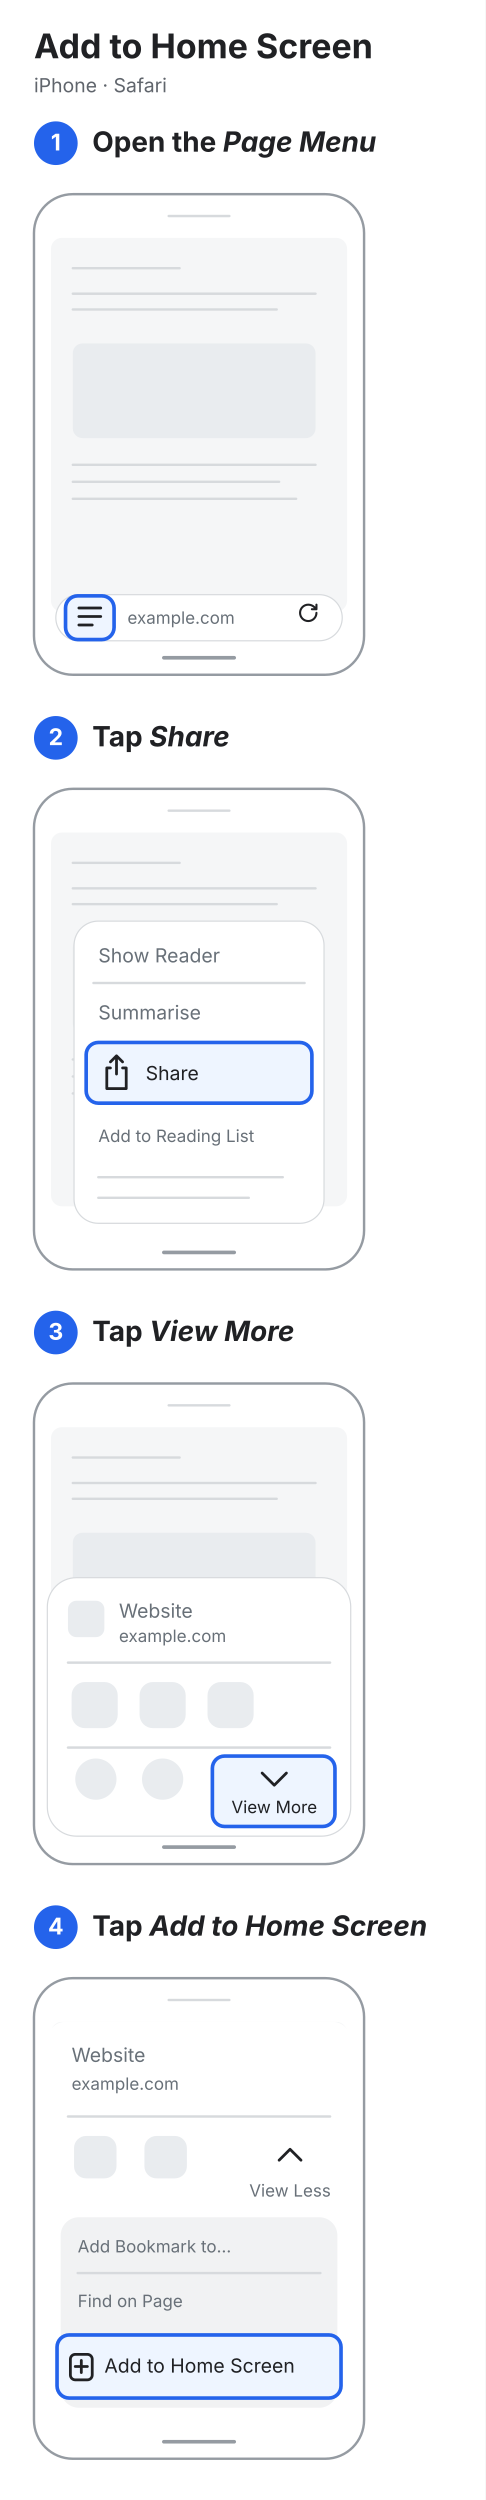
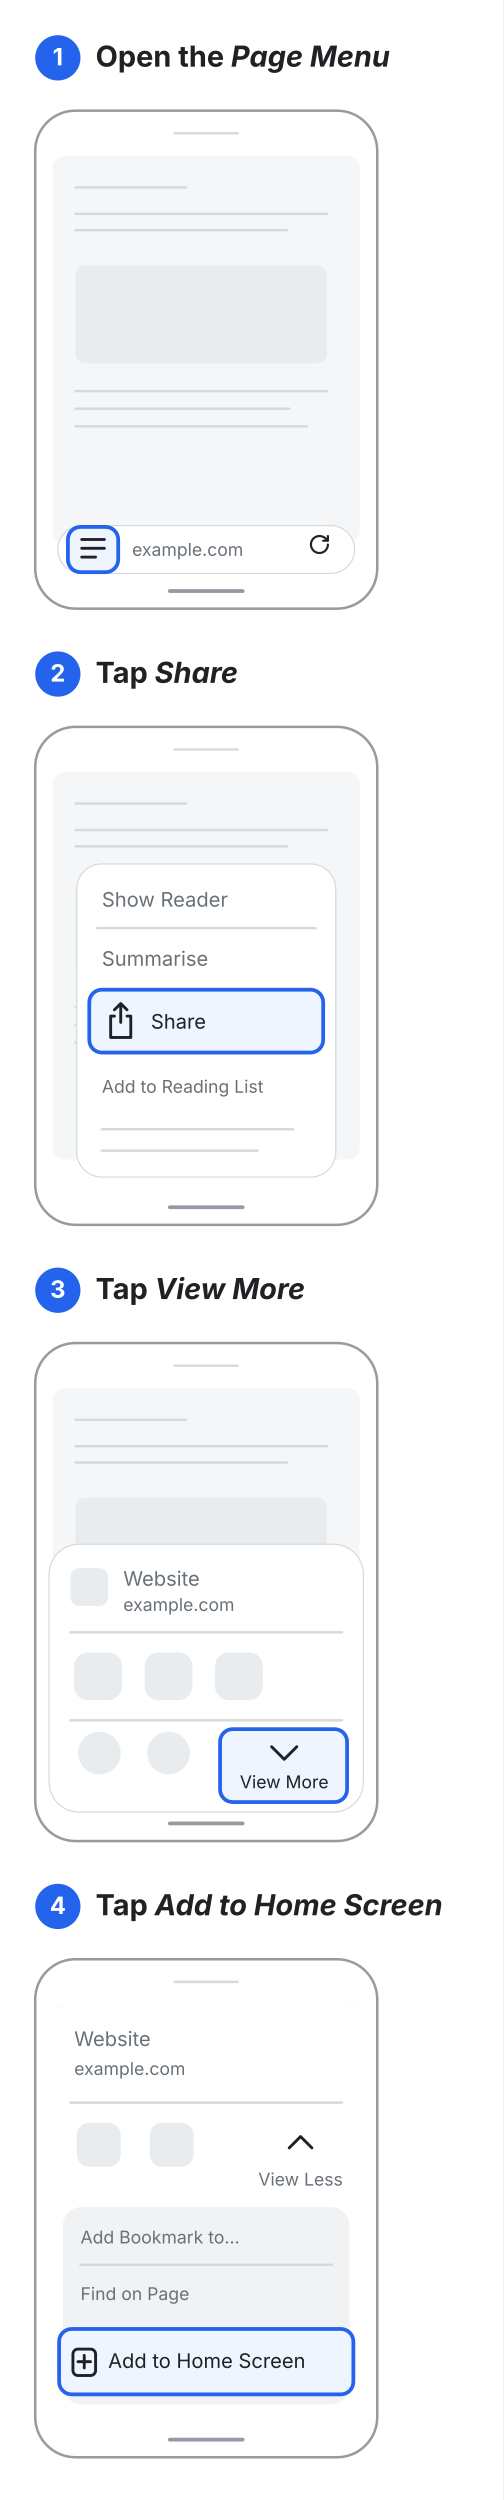
- <svg xmlns="http://www.w3.org/2000/svg" width="400" height="2060" viewBox="0 0 400 2060" role="img" aria-labelledby="title description">
+ <svg xmlns="http://www.w3.org/2000/svg" width="400" height="1988" viewBox="0 72 400 1988" role="img" aria-labelledby="title description">
  <style>
    text { font-family: -apple-system, BlinkMacSystemFont, 'Segoe UI', sans-serif; fill: #202124; }
    .heading { font-size: 28px; font-weight: 650; }
    .subtitle { font-size: 16px; fill: #60656c; }
    .step-title { font-size: 23px; font-weight: 650; }
    .instruction { font-size: 17px; fill: #60656c; }
    .label { font-size: 16px; }
    .small { font-size: 14px; }
    .icon { fill: none; stroke: #202124; stroke-width: 2.3; stroke-linecap: round; stroke-linejoin: round; }
    .line { fill: none; stroke: #d7dadd; stroke-width: 2; stroke-linecap: round; }
    .target { fill: #eef5ff; stroke: #2463eb; stroke-width: 3; }
  </style>
  <defs>
    <g id="phone">
      <rect x="72" y="90" width="272" height="396" rx="32" fill="#fff" stroke="#959ba2" stroke-width="2" />
      <path d="M183 108h50" class="line" />
      <rect x="86" y="126" width="244" height="308" rx="9" fill="#f5f6f7" />
      <path d="M104 151h88 M104 172h200 M104 185h168" class="line" />
      <rect x="104" y="213" width="200" height="78" rx="8" fill="#e9ecef" />
      <path d="M104 313h200 M104 327h170 M104 341h184" class="line" />
      <path d="M179 472h58" stroke="#959ba2" stroke-width="3" stroke-linecap="round" />
    </g>
    <g id="share-icon" class="icon">
      <path d="M10 17V2 M5 7l5-5 5 5 M5 12H2v17h16V12h-3" />
    </g>
  </defs>
  <rect width="400" height="2060" fill="white" />
-   <text x="28" y="48" class="heading">Add to Home Screen</text>
-   <text x="28" y="76" class="subtitle">iPhone · Safari</text>
  <g id="step-1" transform="translate(28 100)" role="group" aria-labelledby="step-1-title">
    <circle cx="18" cy="18" r="18" fill="#2463eb" />
    <text x="18" y="24" text-anchor="middle" style="font-size:19px;font-weight:650;fill:white">1</text>
    <text id="step-1-title" x="48" y="25" class="step-title">Open the <tspan font-style="italic">Page Menu</tspan>
    </text>
    <g transform="translate(-72 -30)">
      <use href="#phone" />
      <rect x="90" y="420" width="236" height="38" rx="19" fill="white" stroke="#d7dadd" />
      <rect x="98" y="421" width="40" height="36" rx="10" class="target" />
      <path d="M109 431h18 M109 438h18 M109 445h11" class="icon" />
      <text x="149" y="444" class="small" style="fill:#687078" data-pwa-domain="true" data-domain-width="125">example.com</text>
      <g transform="translate(289 426) scale(.75)" class="icon">
        <path d="M21 12a9 9 0 1 1-9-9c2.52 0 4.93 1 6.74 2.74L21 8 M21 3v5h-5" />
      </g>
    </g>
  </g>
  <g id="step-2" transform="translate(28 590)" role="group" aria-labelledby="step-2-title">
    <circle cx="18" cy="18" r="18" fill="#2463eb" />
    <text x="18" y="24" text-anchor="middle" style="font-size:19px;font-weight:650;fill:white">2</text>
    <text id="step-2-title" x="48" y="25" class="step-title">Tap <tspan font-style="italic">Share</tspan>
    </text>
    <g transform="translate(-72 -30)">
      <use href="#phone" />
      <rect x="105" y="199" width="206" height="249" rx="20" fill="white" stroke="#d7dadd" />
      <text x="125" y="233" class="label" style="fill:#687078">Show Reader</text>
      <path d="M121 250h174" class="line" />
      <text x="125" y="280" class="label" style="fill:#687078">Summarise</text>
      <rect x="115" y="299" width="186" height="50" rx="10" class="target" />
      <use href="#share-icon" x="130" y="308" />
      <text x="164" y="330" class="label">Share</text>
      <text x="125" y="381" class="small" style="fill:#687078">Add to Reading List</text>
      <path d="M125 410h152 M125 427h124" class="line" />
    </g>
  </g>
  <g id="step-3" transform="translate(28 1080)" role="group" aria-labelledby="step-3-title">
    <circle cx="18" cy="18" r="18" fill="#2463eb" />
    <text x="18" y="24" text-anchor="middle" style="font-size:19px;font-weight:650;fill:white">3</text>
    <text id="step-3-title" x="48" y="25" class="step-title">Tap <tspan font-style="italic">View More</tspan>
    </text>
    <g transform="translate(-72 -30)">
      <use href="#phone" />
      <rect x="83" y="250" width="250" height="213" rx="24" fill="white" stroke="#d7dadd" />
      <rect x="100" y="269" width="30" height="30" rx="7" fill="#e9ecef" />
      <text x="142" y="283" class="label" style="fill:#687078">Website</text>
      <text x="142" y="303" class="small" fill="#60656c" style="fill:#687078" data-pwa-domain="true" data-domain-width="170">example.com</text>
      <path d="M100 320h216" class="line" />
      <rect x="103" y="336" width="38" height="38" rx="11" fill="#e9ecef" />
      <rect x="159" y="336" width="38" height="38" rx="11" fill="#e9ecef" />
      <rect x="215" y="336" width="38" height="38" rx="11" fill="#e9ecef" />
      <path d="M100 390h216" class="line" />
      <circle cx="123" cy="416" r="17" fill="#e9ecef" />
      <circle cx="178" cy="416" r="17" fill="#e9ecef" />
      <rect x="219" y="397" width="101" height="58" rx="10" class="target" />
      <path d="m260 411 10 10 10-10" class="icon" />
      <text x="270" y="444" text-anchor="middle" class="small">View More</text>
    </g>
  </g>
  <g id="step-4" transform="translate(28 1570)" role="group" aria-labelledby="step-4-title">
    <circle cx="18" cy="18" r="18" fill="#2463eb" />
    <text x="18" y="24" text-anchor="middle" style="font-size:19px;font-weight:650;fill:white">4</text>
    <text id="step-4-title" x="48" y="25" class="step-title">Tap <tspan font-style="italic">Add to Home Screen</tspan>
    </text>
    <g transform="translate(-72 -30)">
      <use href="#phone" />
      <rect x="83" y="126" width="250" height="337" rx="15" fill="white" />
      <text x="103" y="159" class="label" style="fill:#687078">Website</text>
      <text x="103" y="182" class="small" style="fill:#687078" data-pwa-domain="true" data-domain-width="170">example.com</text>
      <path d="M100 204h216" class="line" />
      <rect x="105" y="220" width="35" height="35" rx="10" fill="#e9ecef" />
      <rect x="163" y="220" width="35" height="35" rx="10" fill="#e9ecef" />
      <path d="m274 240 9-9 9 9" class="icon" />
      <text x="283" y="270" text-anchor="middle" class="small" style="fill:#687078">View Less</text>
      <rect x="94" y="287" width="228" height="157" rx="15" fill="#f1f2f3" />
      <text x="108" y="316" class="small" style="fill:#687078">Add Bookmark to…</text>
      <path d="M108 333h200" class="line" />
      <text x="108" y="361" class="small" style="fill:#687078">Find on Page</text>
      <rect x="91" y="384" width="234" height="52" rx="10" class="target" />
      <rect x="102" y="400" width="18" height="21" rx="4" class="icon" />
      <path d="M106 410h10 M111 405v10" class="icon" />
      <text x="130" y="415" class="label">Add to Home Screen</text>
    </g>
  </g>
</svg>
